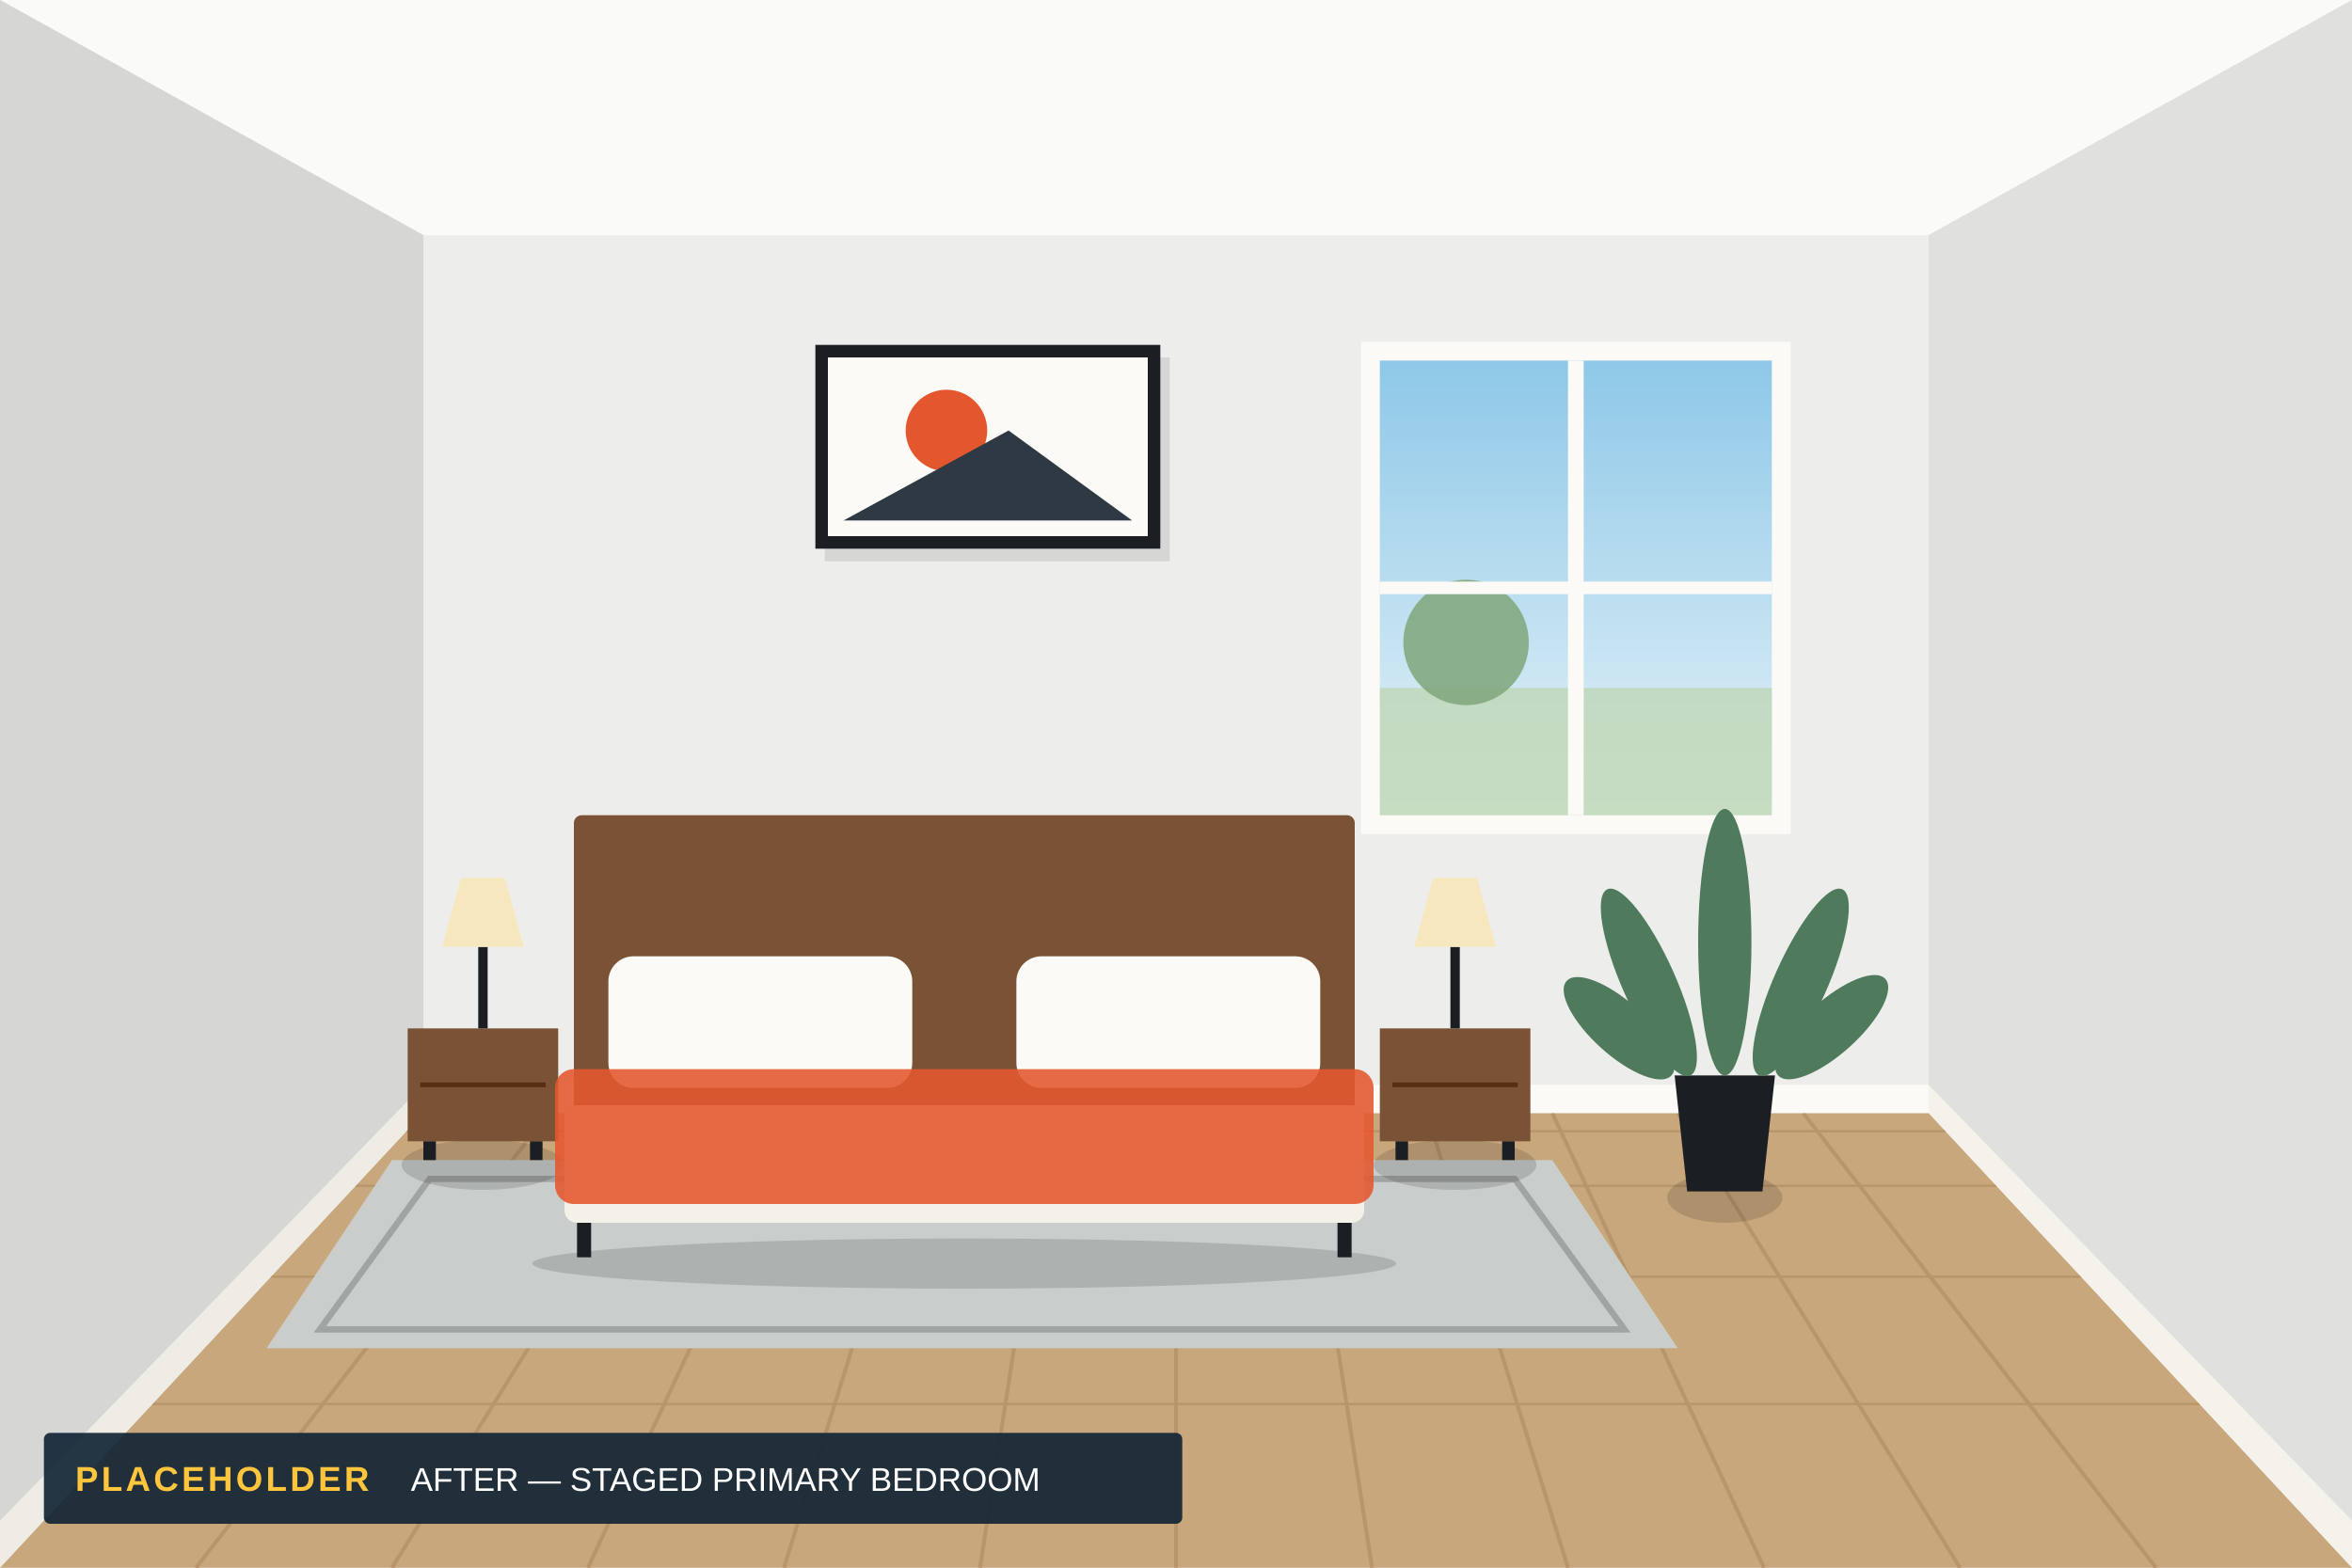
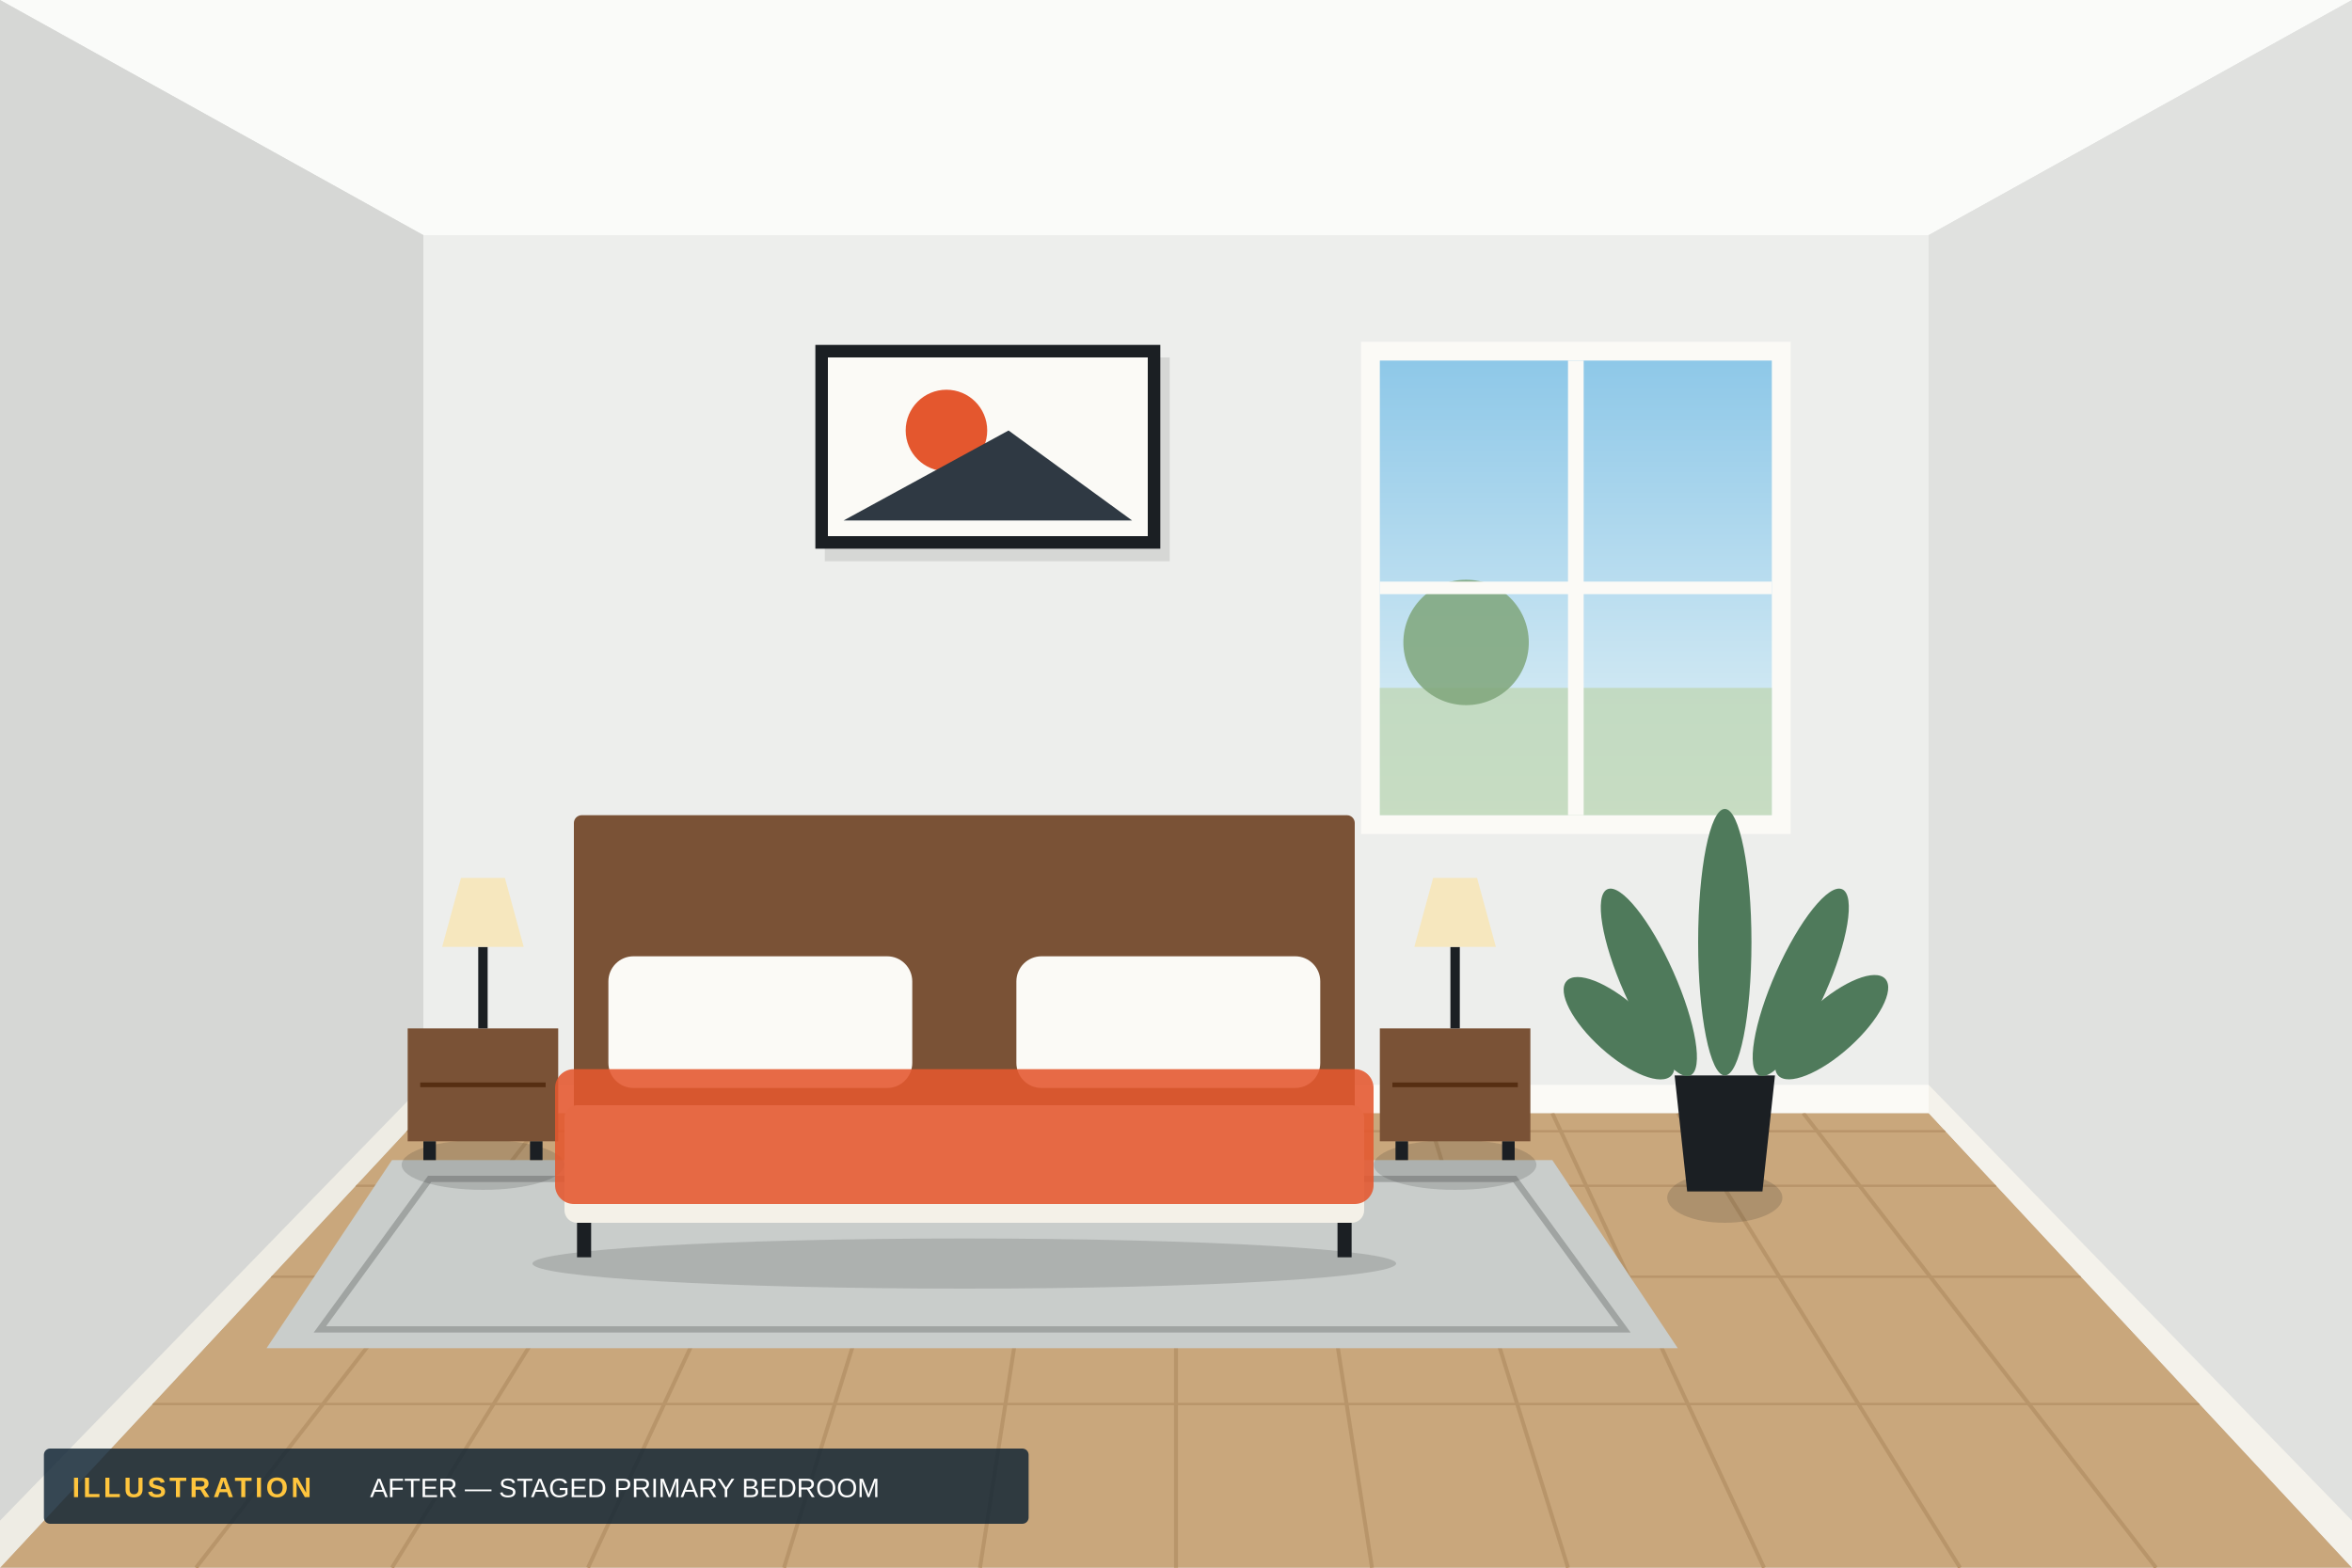
- <svg xmlns="http://www.w3.org/2000/svg" viewBox="0 0 1500 1000" width="1500" height="1000" role="img" aria-label="Placeholder drawing of the same primary bedroom with furniture added.">
+ <svg xmlns="http://www.w3.org/2000/svg" viewBox="0 0 1500 1000" width="1500" height="1000" role="img" aria-label="Illustration of the same primary bedroom with furniture added.">
  <defs>
    <linearGradient id="sky" x1="0" y1="0" x2="0" y2="1">
      <stop offset="0" stop-color="#8EC8E8" />
      <stop offset="1" stop-color="#E6F3F7" />
    </linearGradient>
    <linearGradient id="dusk" x1="0" y1="0" x2="0" y2="1">
      <stop offset="0" stop-color="#1B2A52" />
      <stop offset=".55" stop-color="#6A4C7E" />
      <stop offset=".8" stop-color="#E5825B" />
      <stop offset="1" stop-color="#F7BE7C" />
    </linearGradient>
  </defs>
  <rect x="0" y="0" width="1500" height="1000" fill="#dedfdd" />
  <polygon points="0,0 1500,0 1230,150 270,150" fill="#fafbf9" />
  <polygon points="0,0 270,150 270,710 0,1000" fill="#d6d7d5" />
  <polygon points="1500,0 1230,150 1230,710 1500,1000" fill="#e0e1df" />
  <rect x="270" y="150" width="960" height="560" fill="#EDEEEC" />
  <polygon points="0,1000 270,710 1230,710 1500,1000" fill="#C9A77C" />
  <line x1="350" y1="710" x2="125" y2="1000" stroke="#B8956A" stroke-width="2.5" />
  <line x1="430" y1="710" x2="250" y2="1000" stroke="#B8956A" stroke-width="2.5" />
  <line x1="510" y1="710" x2="375" y2="1000" stroke="#B8956A" stroke-width="2.5" />
  <line x1="590" y1="710" x2="500" y2="1000" stroke="#B8956A" stroke-width="2.5" />
  <line x1="670" y1="710" x2="625" y2="1000" stroke="#B8956A" stroke-width="2.5" />
  <line x1="750" y1="710" x2="750" y2="1000" stroke="#B8956A" stroke-width="2.5" />
  <line x1="830" y1="710" x2="875" y2="1000" stroke="#B8956A" stroke-width="2.5" />
  <line x1="910" y1="710" x2="1000" y2="1000" stroke="#B8956A" stroke-width="2.5" />
  <line x1="990" y1="710" x2="1125" y2="1000" stroke="#B8956A" stroke-width="2.5" />
  <line x1="1070" y1="710" x2="1250" y2="1000" stroke="#B8956A" stroke-width="2.5" />
  <line x1="1150" y1="710" x2="1375" y2="1000" stroke="#B8956A" stroke-width="2.5" />
  <line x1="259.2" y1="721.6" x2="1240.8" y2="721.6" stroke="#B8956A" stroke-width="1.5" />
  <line x1="226.8" y1="756.4" x2="1273.2" y2="756.4" stroke="#B8956A" stroke-width="1.5" />
  <line x1="172.8" y1="814.4" x2="1327.2" y2="814.4" stroke="#B8956A" stroke-width="1.5" />
  <line x1="97.2" y1="895.6" x2="1402.8" y2="895.6" stroke="#B8956A" stroke-width="1.5" />
  <rect x="270" y="692" width="960" height="18" fill="#FBFAF6" />
  <polygon points="0,970 270,692 270,710 0,1000" fill="#EEECE4" />
  <polygon points="1500,970 1230,692 1230,710 1500,1000" fill="#F4F2EB" />
  <rect x="868" y="218" width="274" height="314" fill="#FBFAF6" />
  <rect x="880" y="230" width="250" height="290" fill="url(#sky)" />
  <rect x="880" y="438.8" width="250" height="81.2" fill="#BFD7B5" opacity=".8" />
  <circle cx="935" cy="409.8" r="40" fill="#7FA67A" opacity=".85" />
  <rect x="1000" y="230" width="10" height="290" fill="#FBFAF6" />
  <rect x="880" y="371" width="250" height="8" fill="#FBFAF6" />
  <rect x="526" y="228" width="220" height="130" fill="#000" opacity=".1" />
  <rect x="520" y="220" width="220" height="130" fill="#1B1F23" />
  <rect x="528" y="228" width="204" height="114" fill="#FBFAF6" />
  <circle cx="603.6" cy="274.6" r="26" fill="#E4572E" />
  <polygon points="538,332 643.2,274.6 722,332" fill="#2f3943" />
  <polygon points="250,740 990,740 1070,860 170,860" fill="#C9CDCB" />
  <polygon points="274,752 966,752 1036,848 204,848" fill="none" stroke="#a0a4a2" stroke-width="4" />
  <ellipse cx="308" cy="743" rx="51.84" ry="16" fill="#1a1a1a" opacity=".16" />
  <rect x="260" y="656" width="96" height="72" fill="#7A5236" />
  <line x1="268" y1="692" x2="348" y2="692" stroke="#562e12" stroke-width="3" />
  <rect x="270" y="728" width="8" height="12" fill="#1B1F23" />
  <rect x="338" y="728" width="8" height="12" fill="#1B1F23" />
  <rect x="305" y="604" width="6" height="52" fill="#1B1F23" />
  <path d="M282 604 L334 604 L322 560 L294 560 Z" fill="#F6E7BE" />
  <ellipse cx="928" cy="743" rx="51.84" ry="16" fill="#1a1a1a" opacity=".16" />
  <rect x="880" y="656" width="96" height="72" fill="#7A5236" />
  <line x1="888" y1="692" x2="968" y2="692" stroke="#562e12" stroke-width="3" />
  <rect x="890" y="728" width="8" height="12" fill="#1B1F23" />
  <rect x="958" y="728" width="8" height="12" fill="#1B1F23" />
  <rect x="925" y="604" width="6" height="52" fill="#1B1F23" />
  <path d="M902 604 L954 604 L942 560 L914 560 Z" fill="#F6E7BE" />
  <ellipse cx="615" cy="806" rx="275.4" ry="16" fill="#1a1a1a" opacity=".16" />
  <rect x="366" y="520" width="498" height="260" rx="5" fill="#7A5236" />
  <rect x="368" y="778" width="9" height="24" fill="#1B1F23" />
  <rect x="853" y="778" width="9" height="24" fill="#1B1F23" />
  <rect x="360" y="705" width="510" height="75" fill="#F4F1E8" rx="8" />
  <rect x="388" y="610" width="193.8" height="84" rx="16" fill="#FBFAF6" />
  <rect x="648.2" y="610" width="193.8" height="84" rx="16" fill="#FBFAF6" />
  <rect x="354" y="682" width="522" height="86" rx="12" fill="#E4572E" opacity=".88" />
  <ellipse cx="1100" cy="764" rx="36.72" ry="16" fill="#1a1a1a" opacity=".16" />
  <polygon points="1068,686 1132,686 1124,760 1076,760" fill="#1B1F23" />
  <ellipse cx="1100" cy="601" rx="17" ry="85" fill="#4F7A5B" transform="rotate(0 1100 686)" />
  <ellipse cx="1078" cy="621" rx="17" ry="65" fill="#4F7A5B" transform="rotate(-24 1078 686)" />
  <ellipse cx="1122" cy="621" rx="17" ry="65" fill="#4F7A5B" transform="rotate(24 1122 686)" />
  <ellipse cx="1066" cy="641" rx="17" ry="45" fill="#4F7A5B" transform="rotate(-48 1066 686)" />
  <ellipse cx="1134" cy="640" rx="17" ry="46" fill="#4F7A5B" transform="rotate(48 1134 686)" />
  <g font-family="Verdana, Arial, sans-serif">
-     <rect x="28" y="914" width="726" height="58" rx="4" fill="#0E2233" opacity=".9" />
-     <text x="48" y="951" font-size="22" font-weight="700" fill="#FFC53D" letter-spacing="2">PLACEHOLDER</text>
-     <text x="262" y="951" font-size="21" fill="#FFFFFF">AFTER — STAGED PRIMARY BEDROOM</text>
+     <rect x="28" y="924" width="628" height="48" rx="4" fill="#0E2233" opacity=".82" />
+     <text x="46" y="955" font-size="18" font-weight="700" fill="#FFC53D" letter-spacing="2">ILLUSTRATION</text>
+     <text x="236" y="955" font-size="17" fill="#FFFFFF">AFTER — STAGED PRIMARY BEDROOM</text>
  </g>
</svg>
